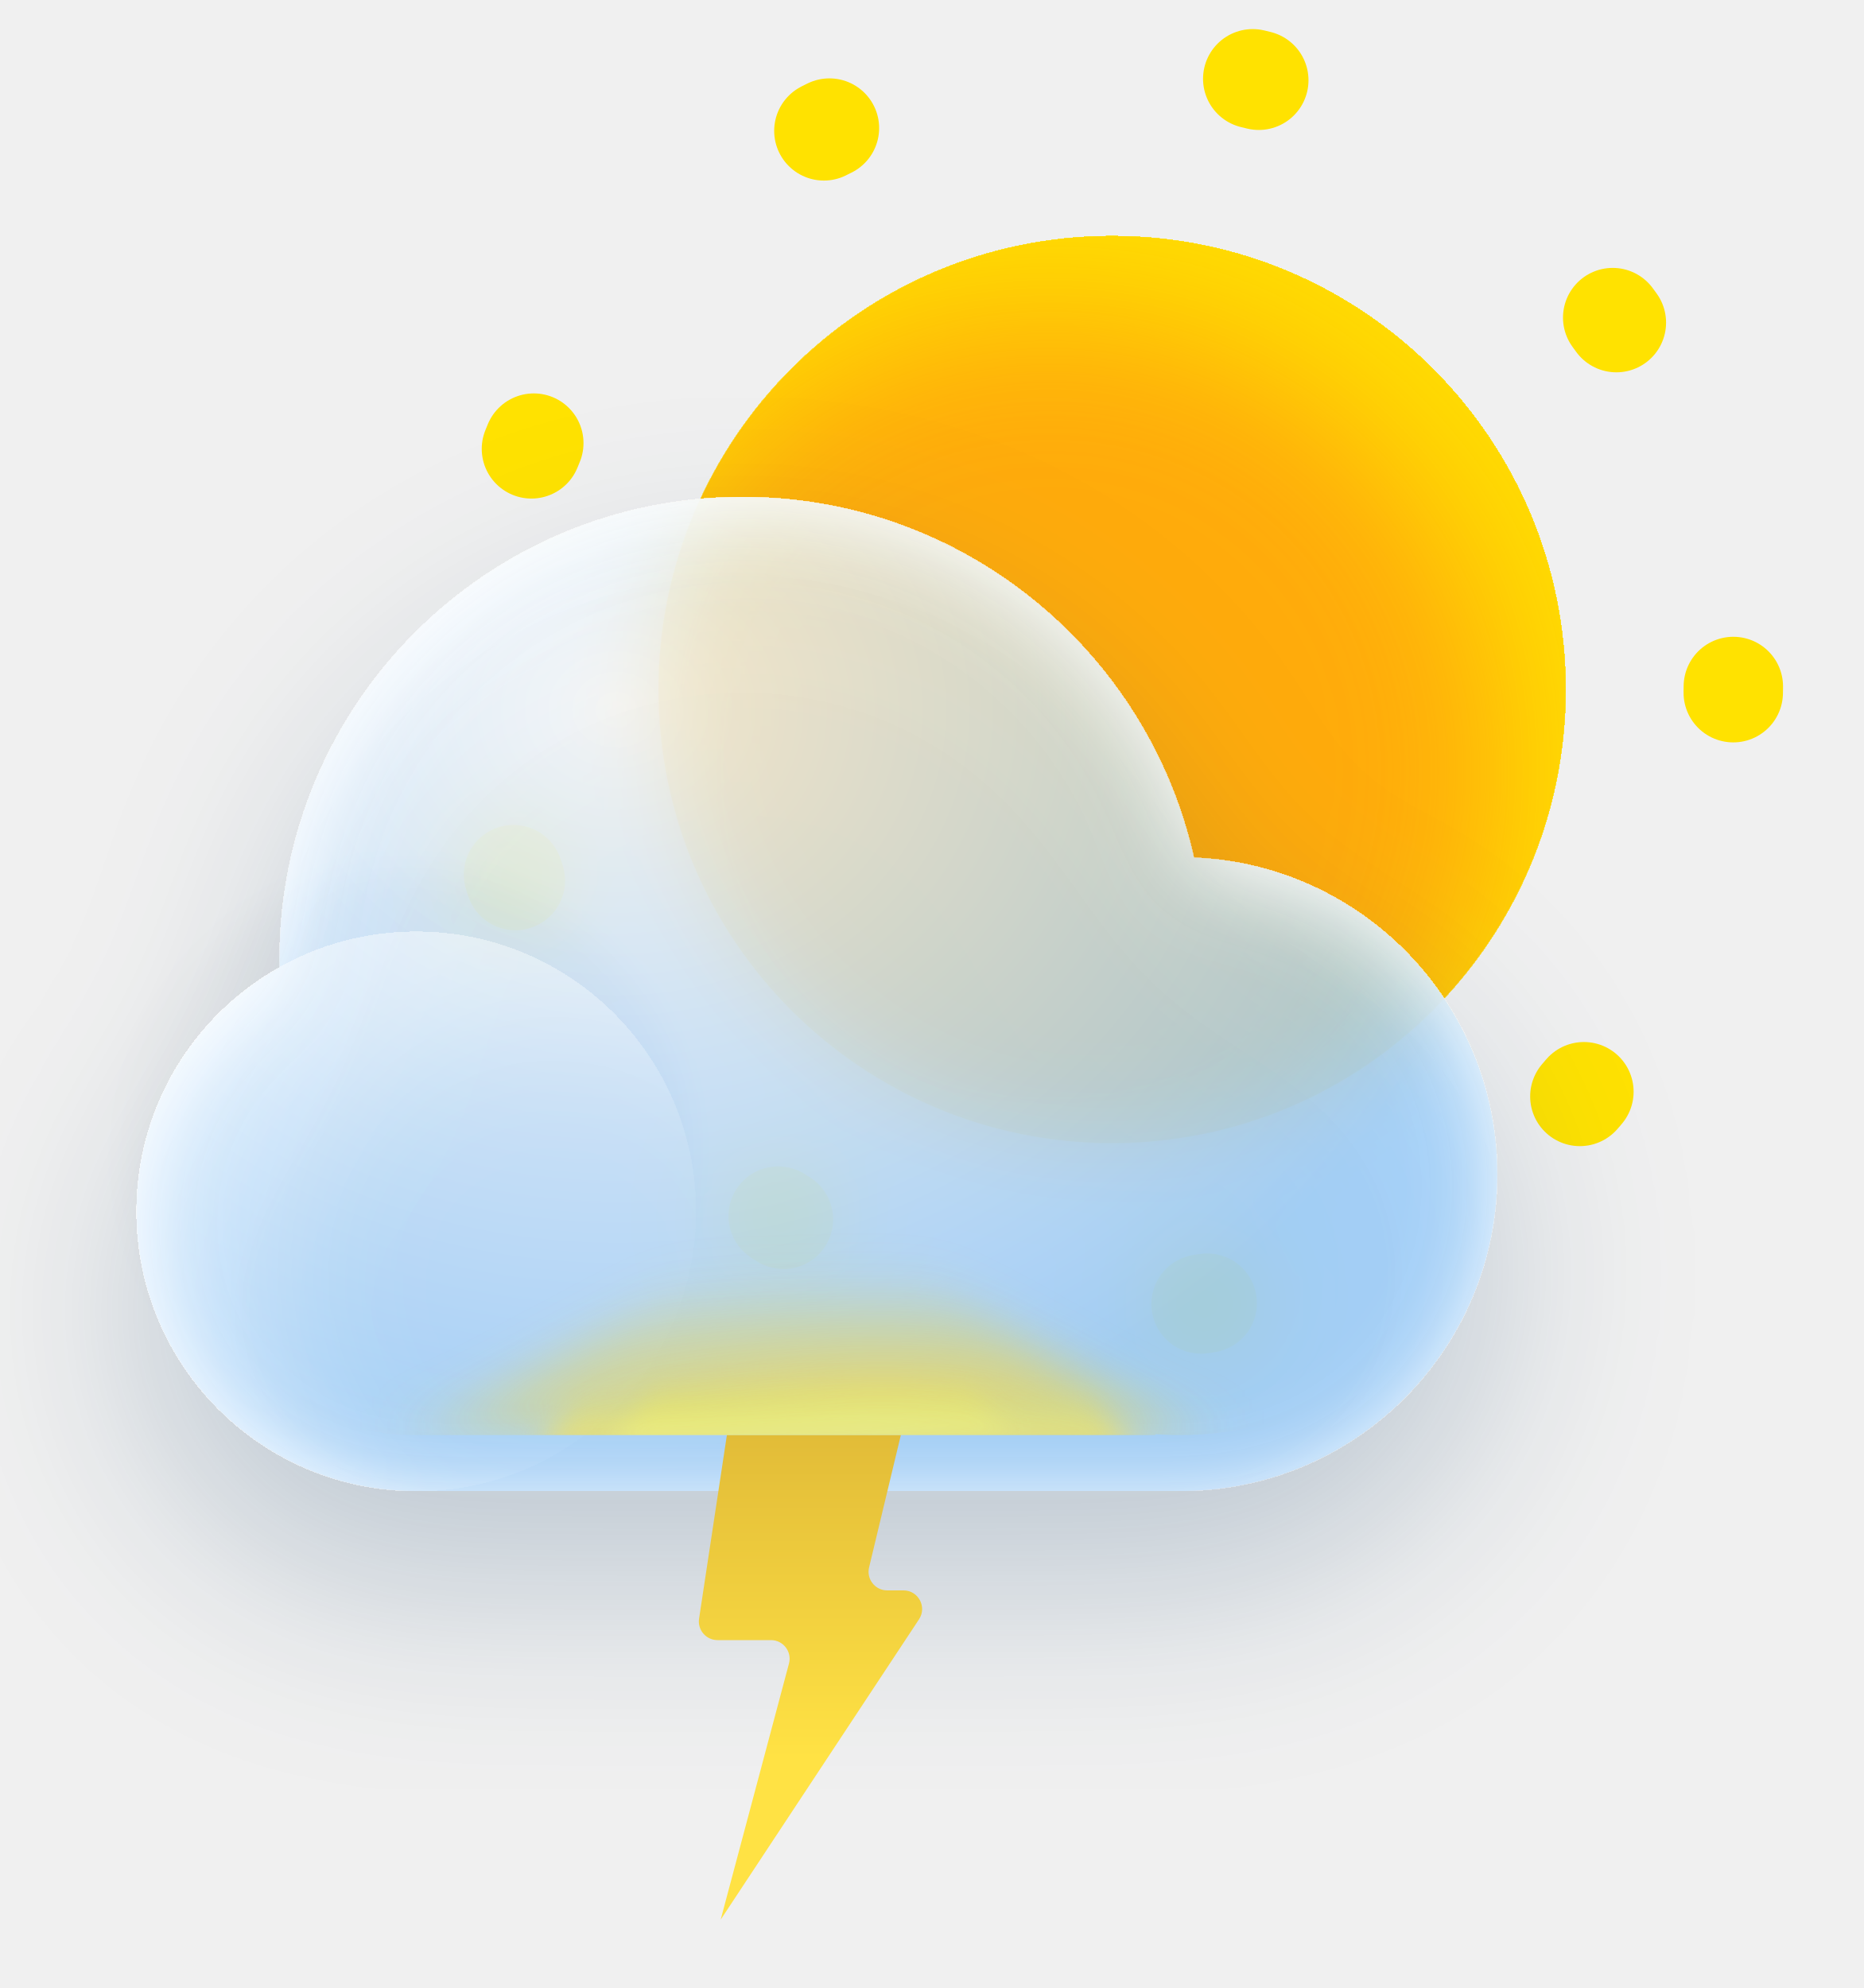
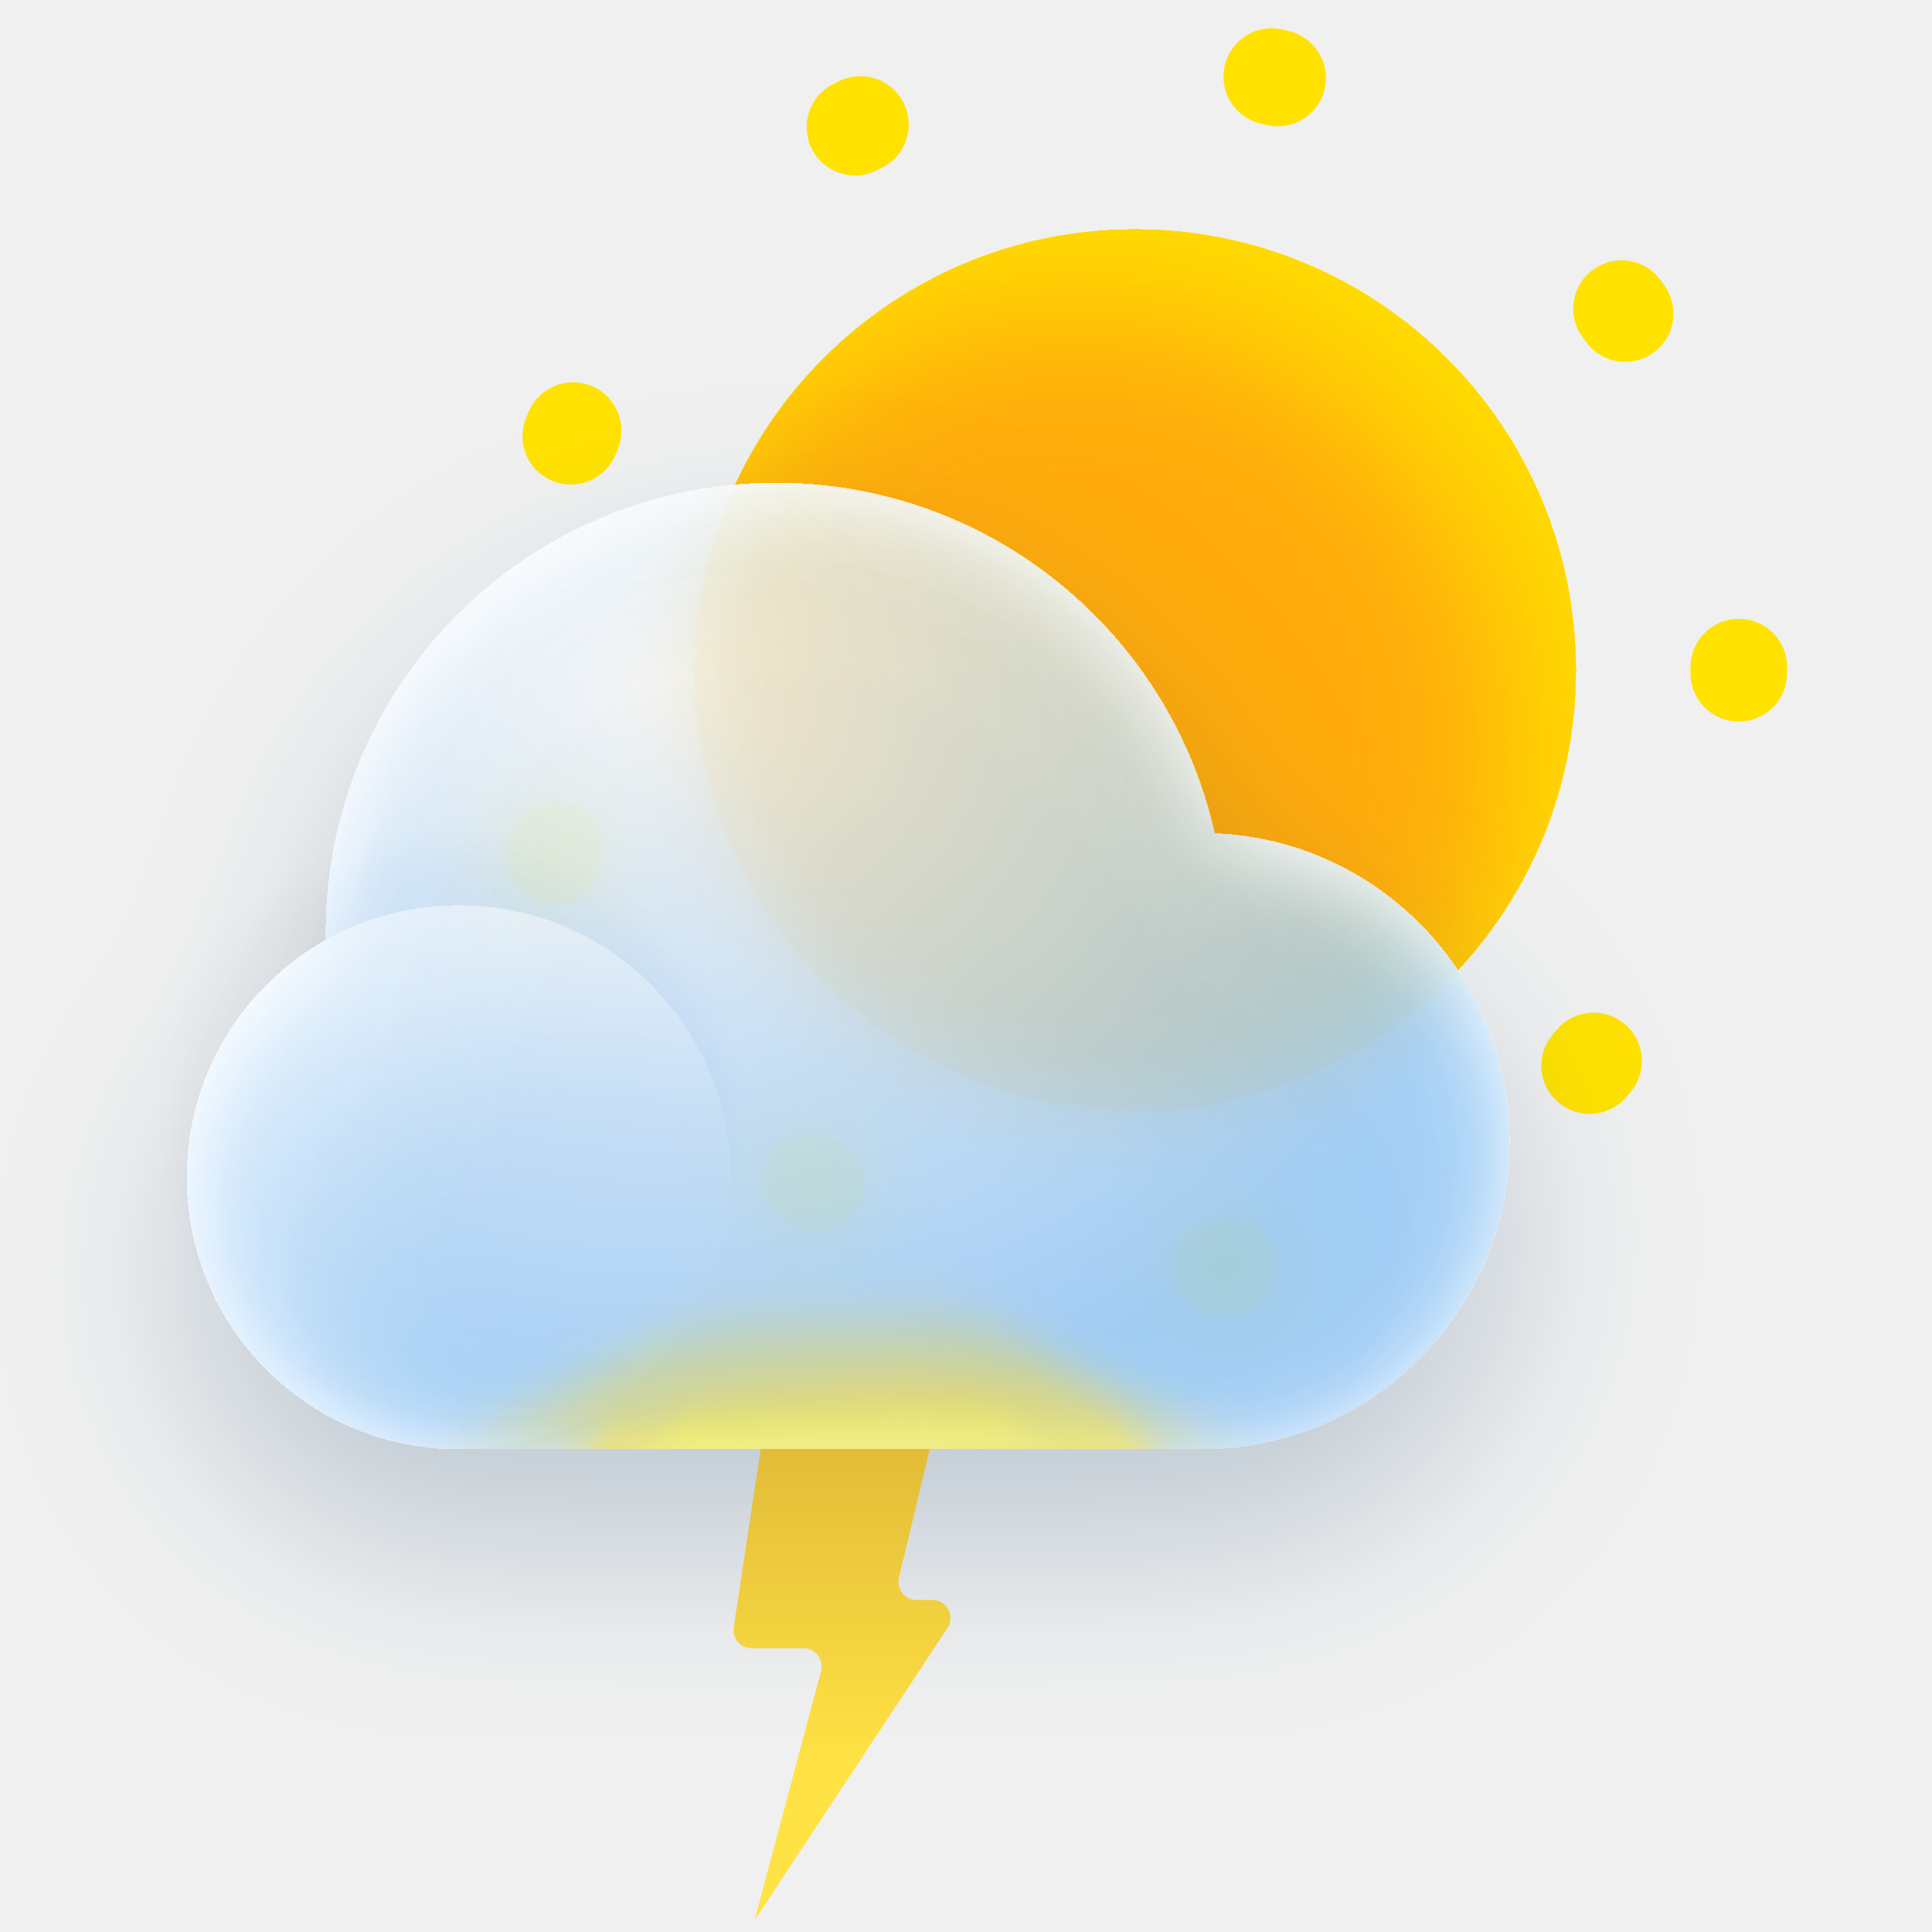
- <svg xmlns="http://www.w3.org/2000/svg" width="300" height="320" viewBox="0 0 300 320" fill="none">
-   <g clip-path="url(#clip0_120_3377)">
-     <g filter="url(#filter0_i_120_3377)">
-       <circle cx="179" cy="111" r="73" fill="#FFAB0B" />
+ <svg xmlns="http://www.w3.org/2000/svg" width="320" height="320" viewBox="0 0 320 320" fill="none">
+   <g clip-path="url(#clip0_184_3478)">
+     <g filter="url(#filter0_i_184_3478)">
+       <circle cx="188" cy="111" r="73" fill="#FFAB0B" />
    </g>
-     <circle cx="178.5" cy="110.5" r="100.5" stroke="#FFE200" stroke-width="16" stroke-linecap="round" stroke-dasharray="1 70" />
-     <g filter="url(#filter1_bdi_120_3377)">
-       <path fill-rule="evenodd" clip-rule="evenodd" d="M190 240H68V239.989C67.668 239.996 67.334 240 67 240C42.147 240 22 219.853 22 195C22 178.134 31.279 163.435 45.01 155.73C45.003 155.321 45 154.911 45 154.5C45 113.355 78.355 80 119.5 80C154.991 80 184.686 104.818 192.177 138.046C219.334 139.186 241 161.563 241 189C241 216.832 218.705 239.458 191 239.99V240H190Z" fill="url(#paint0_radial_120_3377)" fill-opacity="0.77" />
+     <circle cx="187.5" cy="110.5" r="100.5" stroke="#FFE200" stroke-width="16" stroke-linecap="round" stroke-dasharray="1 70" />
+     <g filter="url(#filter1_bdi_184_3478)">
+       <path fill-rule="evenodd" clip-rule="evenodd" d="M199 240H77V239.989C76.668 239.996 76.334 240 76 240C51.147 240 31 219.853 31 195C31 178.134 40.279 163.435 54.01 155.73C54.003 155.321 54 154.911 54 154.5C54 113.355 87.355 80 128.5 80C163.991 80 193.686 104.818 201.177 138.046C228.334 139.186 250 161.563 250 189C250 216.832 227.705 239.458 200 239.99V240H199Z" fill="url(#paint0_radial_184_3478)" fill-opacity="0.77" />
    </g>
-     <g style="mix-blend-mode:soft-light" filter="url(#filter2_di_120_3377)">
-       <circle cx="67" cy="195" r="45" fill="#848484" />
+     <g style="mix-blend-mode:soft-light" filter="url(#filter2_di_184_3478)">
+       <circle cx="76" cy="195" r="45" fill="#848484" />
    </g>
-     <path d="M112.523 260.551L117 231H145L139.888 252.3C139.435 254.186 140.865 256 142.805 256H145.424C147.814 256 149.244 258.659 147.927 260.653L116 309L126.994 267.773C127.502 265.868 126.066 264 124.095 264H115.489C113.653 264 112.248 262.366 112.523 260.551Z" fill="url(#paint1_linear_120_3377)" />
-     <mask id="mask0_120_3377" style="mask-type:alpha" maskUnits="userSpaceOnUse" x="22" y="71" width="219" height="160">
-       <path fill-rule="evenodd" clip-rule="evenodd" d="M68 230.989C67.668 230.996 67.334 231 67 231C42.147 231 22 210.853 22 186C22 169.134 31.279 154.435 45.01 146.73C45.003 146.321 45 145.911 45 145.5C45 104.355 78.355 71 119.5 71C154.991 71 184.686 95.818 192.177 129.046C219.334 130.186 241 152.563 241 180C241 208.167 218.167 231 190 231C188.654 231 187.32 230.948 186 230.845V231H68V230.989Z" fill="url(#paint2_radial_120_3377)" fill-opacity="0.77" />
+     <path d="M121.523 269.551L126 240H154L148.888 261.3C148.435 263.186 149.865 265 151.805 265H154.424C156.814 265 158.244 267.659 156.927 269.653L125 318L135.994 276.773C136.502 274.868 135.066 273 133.095 273H124.489C122.653 273 121.248 271.366 121.523 269.551Z" fill="url(#paint1_linear_184_3478)" />
+     <mask id="mask0_184_3478" style="mask-type:alpha" maskUnits="userSpaceOnUse" x="31" y="80" width="219" height="160">
+       <path fill-rule="evenodd" clip-rule="evenodd" d="M77 239.989C76.668 239.996 76.334 240 76 240C51.147 240 31 219.853 31 195C31 178.134 40.279 163.435 54.01 155.73C54.003 155.321 54 154.911 54 154.5C54 113.355 87.355 80 128.5 80C163.991 80 193.686 104.818 201.177 138.046C228.334 139.186 250 161.563 250 189C250 217.167 227.167 240 199 240C197.654 240 196.32 239.948 195 239.845V240H77V239.989Z" fill="url(#paint2_radial_184_3478)" fill-opacity="0.77" />
    </mask>
-     <g mask="url(#mask0_120_3377)">
-       <g filter="url(#filter3_f_120_3377)">
-         <path d="M129 193C102.544 212.479 78.514 226.005 63 231H200C183.343 231 148.189 204.55 129 193Z" fill="url(#paint3_radial_120_3377)" />
+     <g mask="url(#mask0_184_3478)">
+       <g filter="url(#filter3_f_184_3478)">
+         <path d="M138 202C111.544 221.479 87.514 235.005 72 240H209C192.343 240 157.189 213.55 138 202Z" fill="url(#paint3_radial_184_3478)" />
      </g>
-       <g style="mix-blend-mode:screen" filter="url(#filter4_f_120_3377)">
-         <path d="M135 176C118.284 185.573 94.802 230.545 85 233H185C174.475 233 147.124 181.677 135 176Z" fill="url(#paint4_linear_120_3377)" />
+       <g style="mix-blend-mode:screen" filter="url(#filter4_f_184_3478)">
+         <path d="M144 185C127.284 194.573 103.802 239.545 94 242H194C183.475 242 156.124 190.677 144 185Z" fill="url(#paint4_linear_184_3478)" />
      </g>
-       <g style="mix-blend-mode:screen" filter="url(#filter5_f_120_3377)">
-         <path d="M131 188C119.781 194.402 103.579 231.358 97 233L164 231C156.936 231 139.137 191.796 131 188Z" fill="url(#paint5_linear_120_3377)" />
+       <g style="mix-blend-mode:screen" filter="url(#filter5_f_184_3478)">
+         <path d="M140 197C128.781 203.402 112.579 240.358 106 242L173 240C165.936 240 148.137 200.796 140 197Z" fill="url(#paint5_linear_184_3478)" />
      </g>
    </g>
  </g>
  <defs>
-     <filter id="filter0_i_120_3377" x="96" y="38" width="156" height="159" filterUnits="userSpaceOnUse" color-interpolation-filters="sRGB">
+     <filter id="filter0_i_184_3478" x="105" y="38" width="156" height="159" filterUnits="userSpaceOnUse" color-interpolation-filters="sRGB">
      <feFlood flood-opacity="0" result="BackgroundImageFix" />
      <feBlend mode="normal" in="SourceGraphic" in2="BackgroundImageFix" result="shape" />
      <feColorMatrix in="SourceAlpha" type="matrix" values="0 0 0 0 0 0 0 0 0 0 0 0 0 0 0 0 0 0 127 0" result="hardAlpha" />
      <feOffset dx="-10" dy="13" />
      <feGaussianBlur stdDeviation="12" />
      <feComposite in2="hardAlpha" operator="arithmetic" k2="-1" k3="1" />
      <feColorMatrix type="matrix" values="0 0 0 0 1 0 0 0 0 0.886 0 0 0 0 0 0 0 0 0.9 0" />
-       <feBlend mode="normal" in2="shape" result="effect1_innerShadow_120_3377" />
+       <feBlend mode="normal" in2="shape" result="effect1_innerShadow_184_3478" />
    </filter>
-     <filter id="filter1_bdi_120_3377" x="-10" y="64" width="283" height="224" filterUnits="userSpaceOnUse" color-interpolation-filters="sRGB">
+     <filter id="filter1_bdi_184_3478" x="-1" y="64" width="283" height="224" filterUnits="userSpaceOnUse" color-interpolation-filters="sRGB">
      <feFlood flood-opacity="0" result="BackgroundImageFix" />
      <feGaussianBlur in="BackgroundImage" stdDeviation="8" />
-       <feComposite in2="SourceAlpha" operator="in" result="effect1_backgroundBlur_120_3377" />
+       <feComposite in2="SourceAlpha" operator="in" result="effect1_backgroundBlur_184_3478" />
      <feColorMatrix in="SourceAlpha" type="matrix" values="0 0 0 0 0 0 0 0 0 0 0 0 0 0 0 0 0 0 127 0" result="hardAlpha" />
      <feOffset dy="16" />
      <feGaussianBlur stdDeviation="16" />
      <feColorMatrix type="matrix" values="0 0 0 0 0 0 0 0 0 0.202 0 0 0 0 0.388 0 0 0 0.2 0" />
-       <feBlend mode="normal" in2="effect1_backgroundBlur_120_3377" result="effect2_dropShadow_120_3377" />
-       <feBlend mode="normal" in="SourceGraphic" in2="effect2_dropShadow_120_3377" result="shape" />
+       <feBlend mode="normal" in2="effect1_backgroundBlur_184_3478" result="effect2_dropShadow_184_3478" />
+       <feBlend mode="normal" in="SourceGraphic" in2="effect2_dropShadow_184_3478" result="shape" />
      <feColorMatrix in="SourceAlpha" type="matrix" values="0 0 0 0 0 0 0 0 0 0 0 0 0 0 0 0 0 0 127 0" result="hardAlpha" />
      <feOffset dx="1" dy="2" />
      <feGaussianBlur stdDeviation="7" />
      <feComposite in2="hardAlpha" operator="arithmetic" k2="-1" k3="1" />
      <feColorMatrix type="matrix" values="0 0 0 0 1 0 0 0 0 1 0 0 0 0 1 0 0 0 1 0" />
-       <feBlend mode="normal" in2="shape" result="effect3_innerShadow_120_3377" />
+       <feBlend mode="normal" in2="shape" result="effect3_innerShadow_184_3478" />
    </filter>
-     <filter id="filter2_di_120_3377" x="14" y="134" width="120" height="118" filterUnits="userSpaceOnUse" color-interpolation-filters="sRGB">
+     <filter id="filter2_di_184_3478" x="23" y="134" width="120" height="118" filterUnits="userSpaceOnUse" color-interpolation-filters="sRGB">
      <feFlood flood-opacity="0" result="BackgroundImageFix" />
      <feColorMatrix in="SourceAlpha" type="matrix" values="0 0 0 0 0 0 0 0 0 0 0 0 0 0 0 0 0 0 127 0" result="hardAlpha" />
      <feOffset dx="-2" dy="-10" />
      <feGaussianBlur stdDeviation="3" />
      <feColorMatrix type="matrix" values="0 0 0 0 0 0 0 0 0 0 0 0 0 0 0 0 0 0 0.22 0" />
-       <feBlend mode="normal" in2="BackgroundImageFix" result="effect1_dropShadow_120_3377" />
-       <feBlend mode="normal" in="SourceGraphic" in2="effect1_dropShadow_120_3377" result="shape" />
+       <feBlend mode="normal" in2="BackgroundImageFix" result="effect1_dropShadow_184_3478" />
+       <feBlend mode="normal" in="SourceGraphic" in2="effect1_dropShadow_184_3478" result="shape" />
      <feColorMatrix in="SourceAlpha" type="matrix" values="0 0 0 0 0 0 0 0 0 0 0 0 0 0 0 0 0 0 127 0" result="hardAlpha" />
      <feOffset dx="22" dy="12" />
      <feGaussianBlur stdDeviation="11" />
      <feComposite in2="hardAlpha" operator="arithmetic" k2="-1" k3="1" />
      <feColorMatrix type="matrix" values="0 0 0 0 1 0 0 0 0 1 0 0 0 0 1 0 0 0 0.74 0" />
-       <feBlend mode="normal" in2="shape" result="effect2_innerShadow_120_3377" />
+       <feBlend mode="normal" in2="shape" result="effect2_innerShadow_184_3478" />
    </filter>
-     <filter id="filter3_f_120_3377" x="55" y="185" width="153" height="54" filterUnits="userSpaceOnUse" color-interpolation-filters="sRGB">
+     <filter id="filter3_f_184_3478" x="64" y="194" width="153" height="54" filterUnits="userSpaceOnUse" color-interpolation-filters="sRGB">
      <feFlood flood-opacity="0" result="BackgroundImageFix" />
      <feBlend mode="normal" in="SourceGraphic" in2="BackgroundImageFix" result="shape" />
-       <feGaussianBlur stdDeviation="4" result="effect1_foregroundBlur_120_3377" />
+       <feGaussianBlur stdDeviation="4" result="effect1_foregroundBlur_184_3478" />
    </filter>
-     <filter id="filter4_f_120_3377" x="81" y="172" width="108" height="65" filterUnits="userSpaceOnUse" color-interpolation-filters="sRGB">
+     <filter id="filter4_f_184_3478" x="90" y="181" width="108" height="65" filterUnits="userSpaceOnUse" color-interpolation-filters="sRGB">
      <feFlood flood-opacity="0" result="BackgroundImageFix" />
      <feBlend mode="normal" in="SourceGraphic" in2="BackgroundImageFix" result="shape" />
-       <feGaussianBlur stdDeviation="2" result="effect1_foregroundBlur_120_3377" />
+       <feGaussianBlur stdDeviation="2" result="effect1_foregroundBlur_184_3478" />
    </filter>
-     <filter id="filter5_f_120_3377" x="93" y="184" width="75" height="53" filterUnits="userSpaceOnUse" color-interpolation-filters="sRGB">
+     <filter id="filter5_f_184_3478" x="102" y="193" width="75" height="53" filterUnits="userSpaceOnUse" color-interpolation-filters="sRGB">
      <feFlood flood-opacity="0" result="BackgroundImageFix" />
      <feBlend mode="normal" in="SourceGraphic" in2="BackgroundImageFix" result="shape" />
-       <feGaussianBlur stdDeviation="2" result="effect1_foregroundBlur_120_3377" />
+       <feGaussianBlur stdDeviation="2" result="effect1_foregroundBlur_184_3478" />
    </filter>
-     <radialGradient id="paint0_radial_120_3377" cx="0" cy="0" r="1" gradientUnits="userSpaceOnUse" gradientTransform="translate(99.1644 114.114) rotate(90.6693) scale(125.829 143.587)">
+     <radialGradient id="paint0_radial_184_3478" cx="0" cy="0" r="1" gradientUnits="userSpaceOnUse" gradientTransform="translate(108.164 114.114) rotate(90.6693) scale(125.829 143.587)">
      <stop stop-color="white" />
      <stop offset="1" stop-color="#99CEFF" />
    </radialGradient>
-     <linearGradient id="paint1_linear_120_3377" x1="134.067" y1="231" x2="134.067" y2="283" gradientUnits="userSpaceOnUse">
+     <linearGradient id="paint1_linear_184_3478" x1="143.067" y1="240" x2="143.067" y2="292" gradientUnits="userSpaceOnUse">
      <stop stop-color="#E2BC38" />
      <stop offset="1" stop-color="#FFE244" />
    </linearGradient>
-     <radialGradient id="paint2_radial_120_3377" cx="0" cy="0" r="1" gradientUnits="userSpaceOnUse" gradientTransform="translate(99.1644 105.114) rotate(90.6693) scale(125.829 143.587)">
+     <radialGradient id="paint2_radial_184_3478" cx="0" cy="0" r="1" gradientUnits="userSpaceOnUse" gradientTransform="translate(108.164 114.114) rotate(90.6693) scale(125.829 143.587)">
      <stop stop-color="white" />
      <stop offset="1" stop-color="#99CEFF" />
    </radialGradient>
-     <radialGradient id="paint3_radial_120_3377" cx="0" cy="0" r="1" gradientUnits="userSpaceOnUse" gradientTransform="translate(141.889 226.786) rotate(-90) scale(21.5393 111.274)">
+     <radialGradient id="paint3_radial_184_3478" cx="0" cy="0" r="1" gradientUnits="userSpaceOnUse" gradientTransform="translate(150.889 235.786) rotate(-90) scale(21.5393 111.274)">
      <stop stop-color="#FFDE41" />
      <stop offset="1" stop-color="#FFD200" stop-opacity="0" />
    </radialGradient>
-     <linearGradient id="paint4_linear_120_3377" x1="137.688" y1="231.888" x2="137.688" y2="224.542" gradientUnits="userSpaceOnUse">
+     <linearGradient id="paint4_linear_184_3478" x1="146.688" y1="240.888" x2="146.688" y2="233.542" gradientUnits="userSpaceOnUse">
      <stop stop-color="#FFDE41" />
      <stop offset="1" stop-color="#FFD200" stop-opacity="0" />
    </linearGradient>
-     <linearGradient id="paint5_linear_120_3377" x1="132.361" y1="232.224" x2="132.361" y2="222.077" gradientUnits="userSpaceOnUse">
+     <linearGradient id="paint5_linear_184_3478" x1="141.361" y1="241.224" x2="141.361" y2="231.077" gradientUnits="userSpaceOnUse">
      <stop stop-color="#FFDE41" />
      <stop offset="1" stop-color="#FFD200" stop-opacity="0" />
    </linearGradient>
-     <clipPath id="clip0_120_3377">
-       <rect width="300" height="320" fill="white" />
+     <clipPath id="clip0_184_3478">
+       <rect width="320" height="320" fill="white" />
    </clipPath>
  </defs>
</svg>
